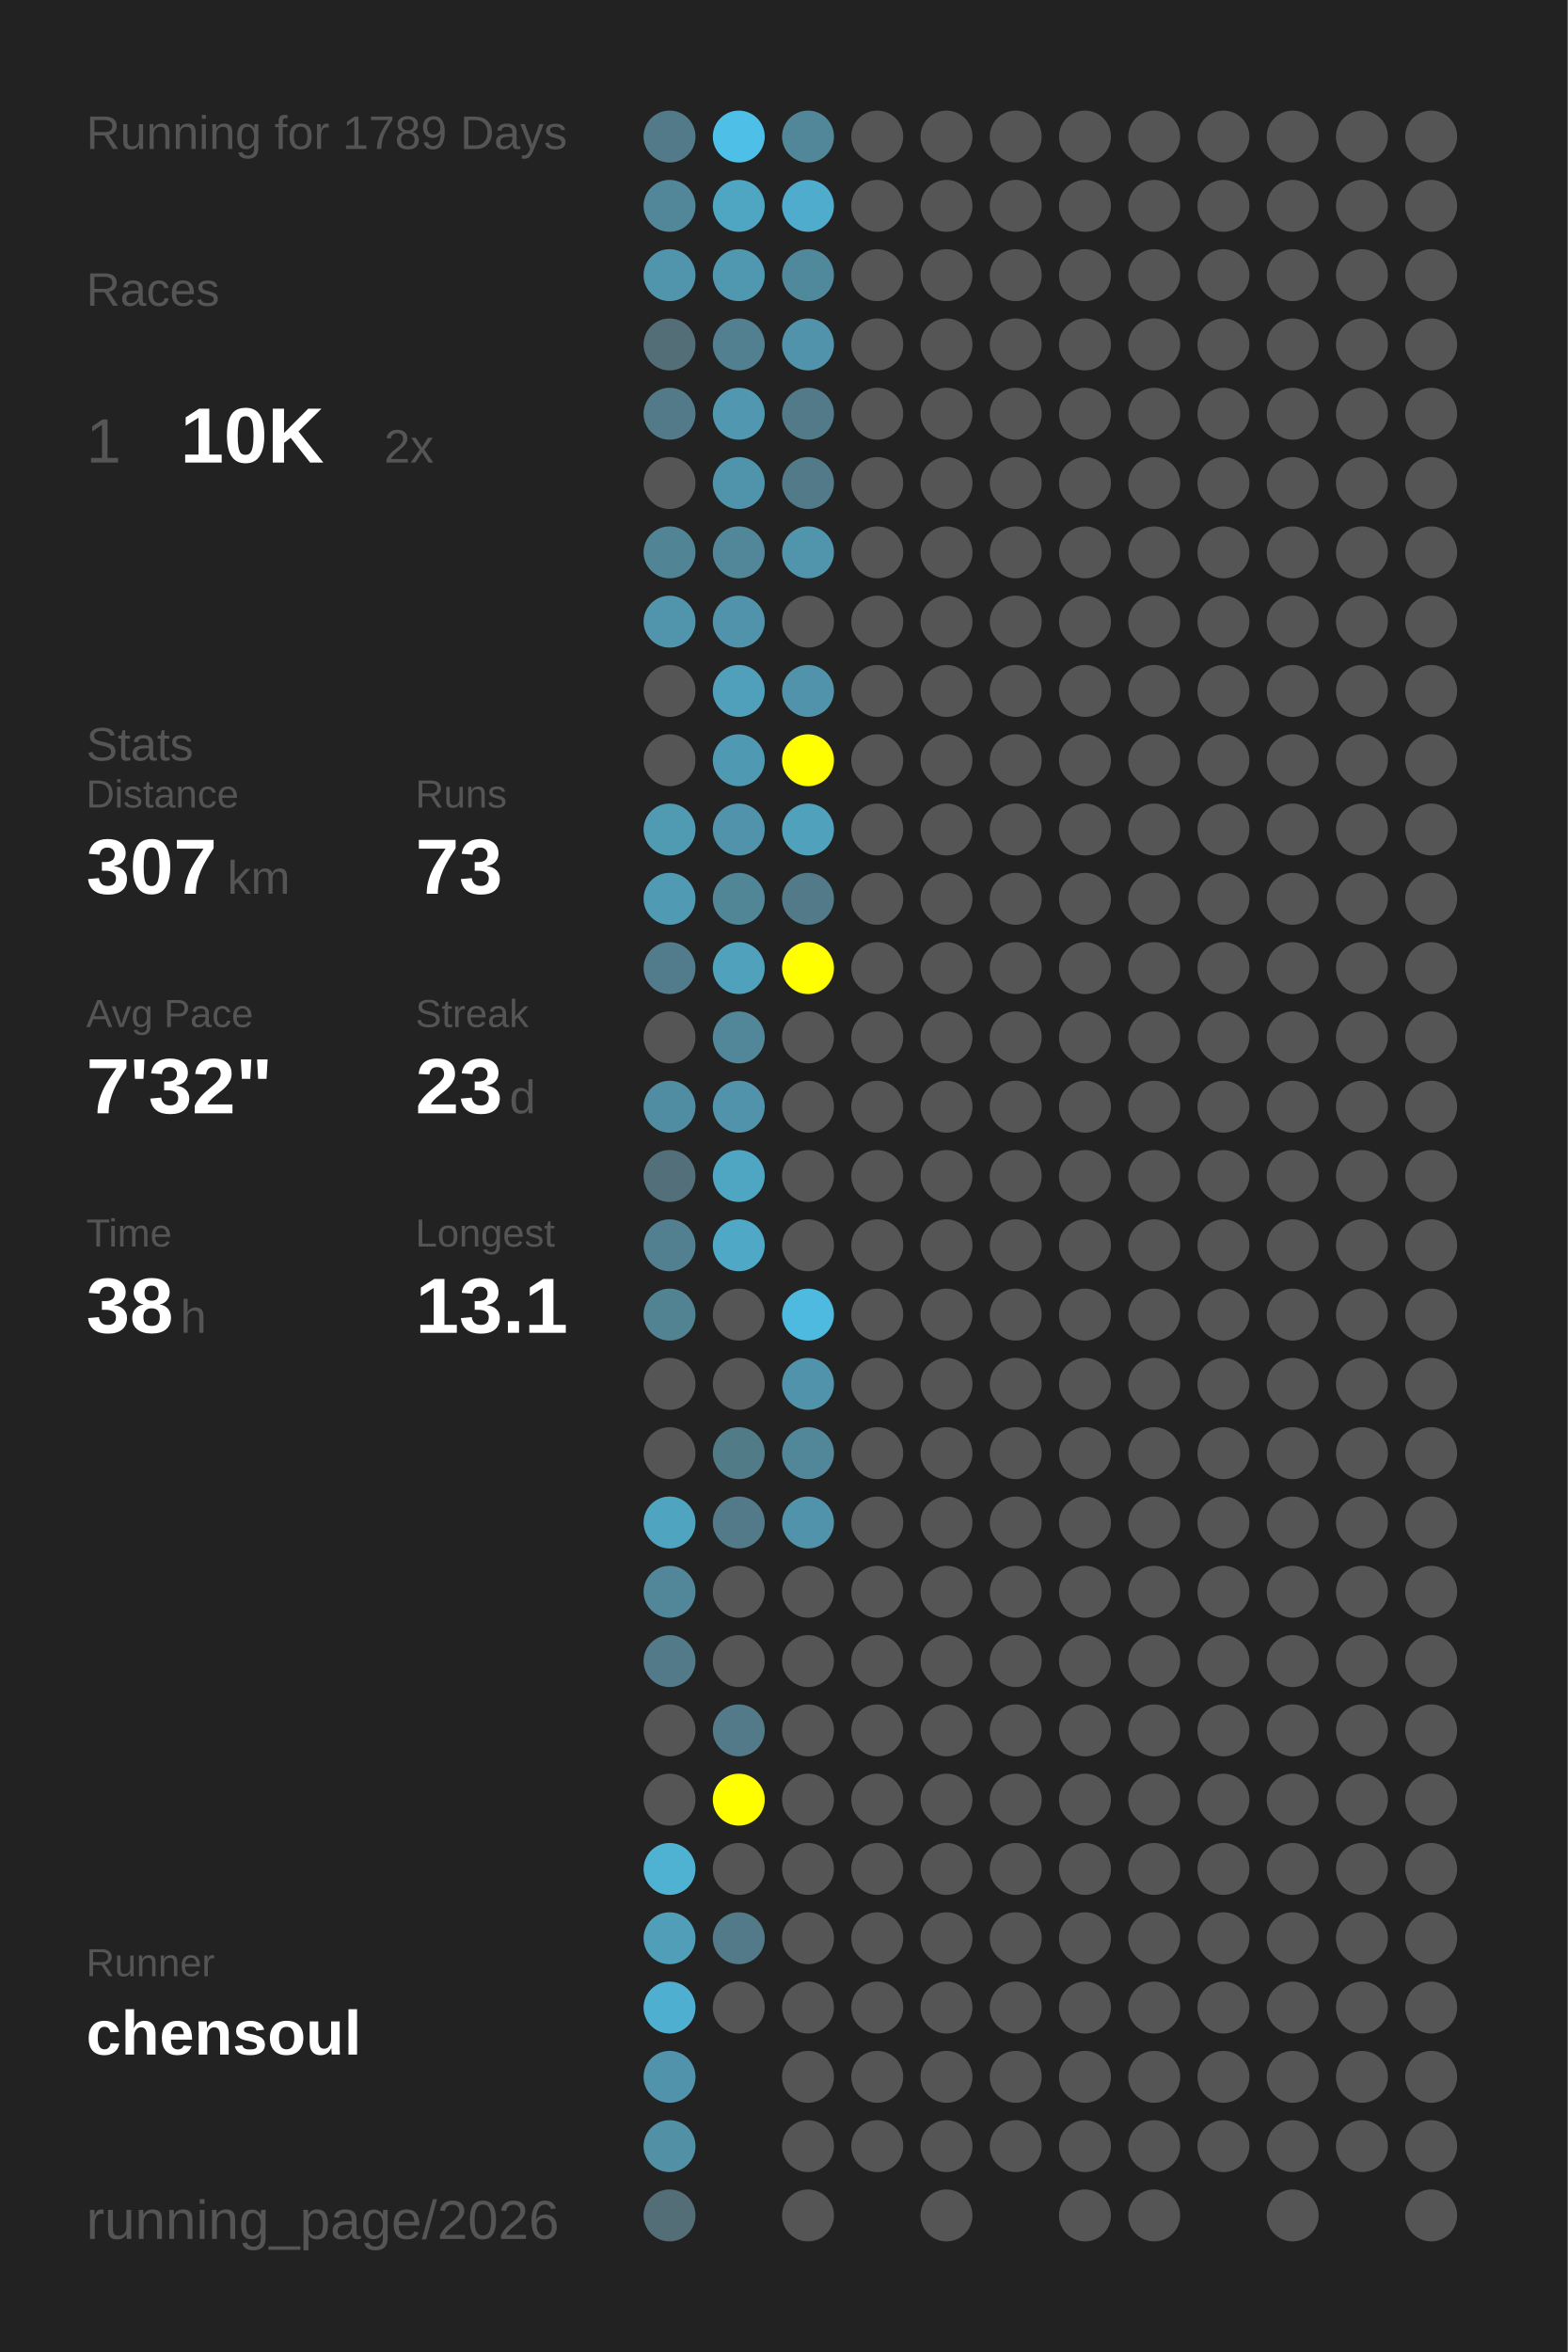
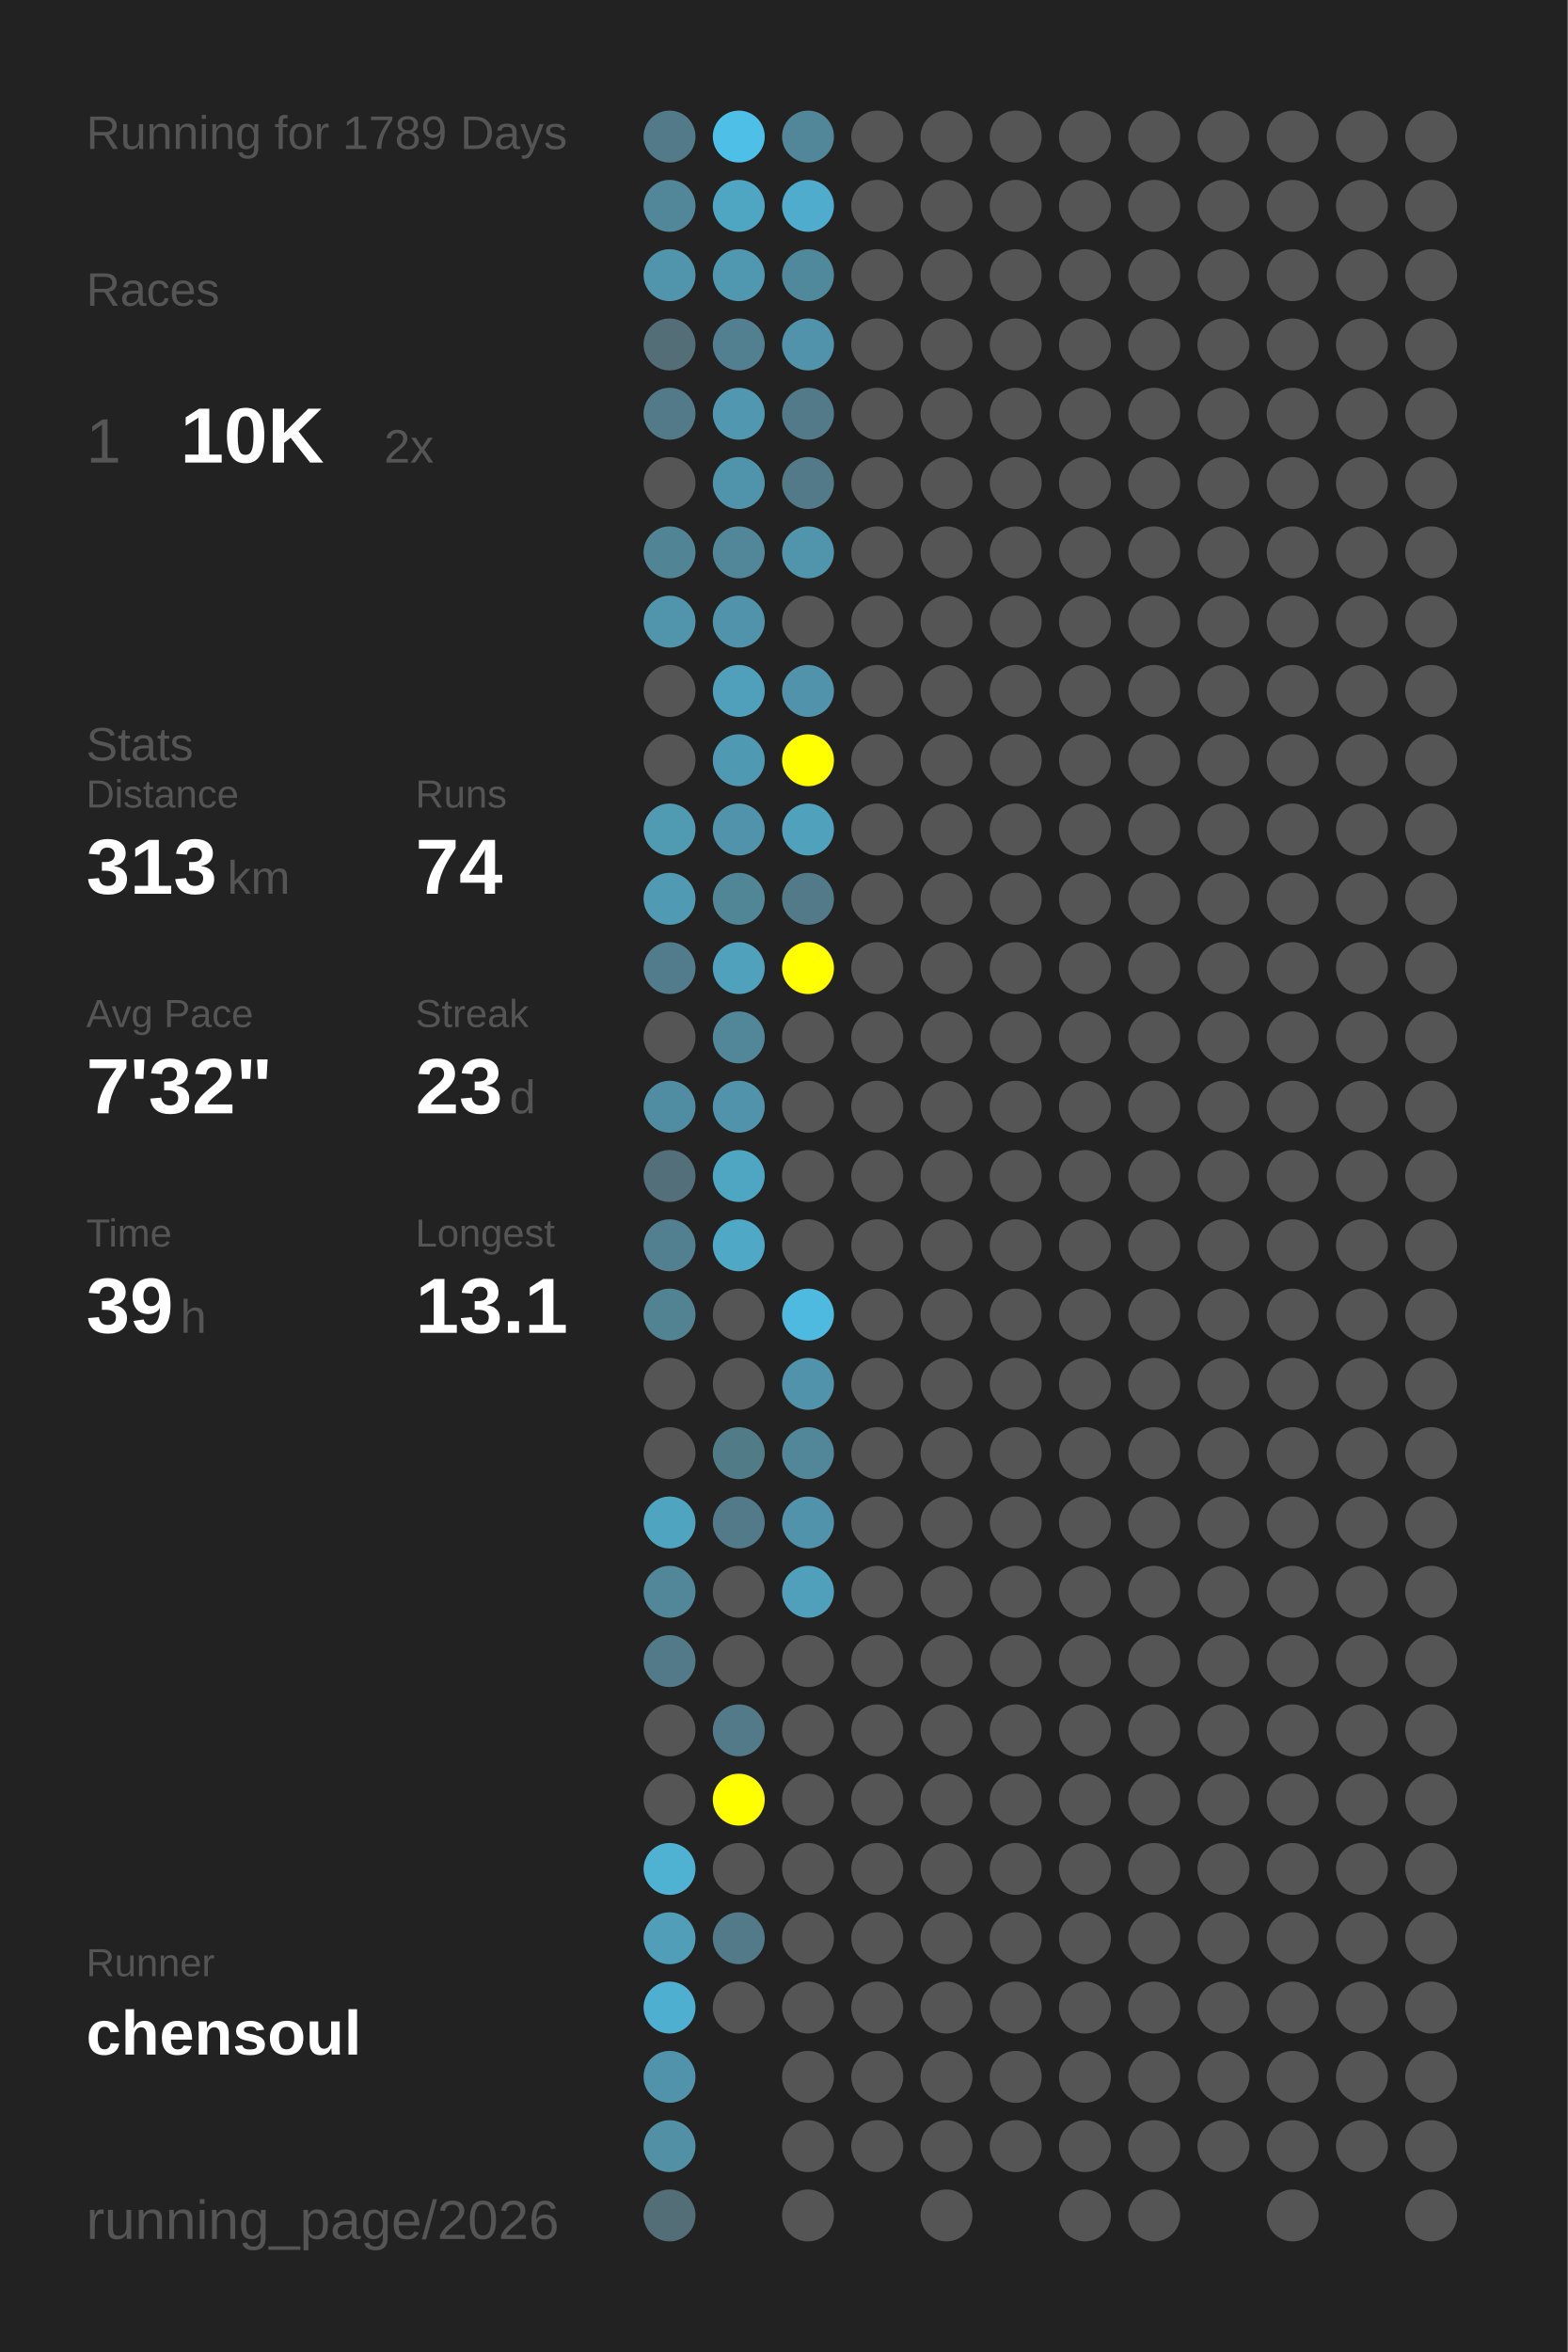
<svg xmlns="http://www.w3.org/2000/svg" baseProfile="full" height="300mm" version="1.1" viewBox="0,0,200,300" width="200mm">
  <defs />
  <rect fill="#222222" height="300" width="200" x="0" y="0" />
  <text fill="#555555" style="font-size:6px; font-family:Arial;" x="11" y="19">Running for 1789 Days</text>
  <text fill="#555555" style="font-size:6px; font-family:Arial;" x="11" y="39">Races</text>
  <text fill="#555555" style="font-size:8px; font-family:Arial;" x="11" y="59">1</text>
  <text fill="#FFFFFF" style="font-size:10px; font-family:Arial; font-weight:bold;" x="23" y="59">10K</text>
  <text fill="#555555" style="font-size:6px; font-family:Arial;" x="49" y="59">2x</text>
  <text fill="#555555" style="font-size:6px; font-family:Arial;" x="11" y="97">Stats</text>
  <text fill="#555555" style="font-size:5px; font-family:Arial;" x="11" y="103">Distance</text>
-   <text fill="#FFFFFF" style="font-size:10px; font-family:Arial; font-weight:bold;" x="11" y="114">307</text>
+   <text fill="#FFFFFF" style="font-size:10px; font-family:Arial; font-weight:bold;" x="11" y="114">313</text>
  <text fill="#555555" style="font-size:6px; font-family:Arial;" x="29" y="114">km</text>
  <text fill="#555555" style="font-size:5px; font-family:Arial;" x="53" y="103">Runs</text>
-   <text fill="#FFFFFF" style="font-size:10px; font-family:Arial; font-weight:bold;" x="53" y="114">73</text>
+   <text fill="#FFFFFF" style="font-size:10px; font-family:Arial; font-weight:bold;" x="53" y="114">74</text>
  <text fill="#555555" style="font-size:5px; font-family:Arial;" x="11" y="131">Avg Pace</text>
  <text fill="#FFFFFF" style="font-size:10px; font-family:Arial; font-weight:bold;" x="11" y="142">7'32"</text>
  <text fill="#555555" style="font-size:5px; font-family:Arial;" x="53" y="131">Streak</text>
  <text fill="#FFFFFF" style="font-size:10px; font-family:Arial; font-weight:bold;" x="53" y="142">23</text>
  <text fill="#555555" style="font-size:6px; font-family:Arial;" x="65" y="142">d</text>
  <text fill="#555555" style="font-size:5px; font-family:Arial;" x="11" y="159">Time</text>
-   <text fill="#FFFFFF" style="font-size:10px; font-family:Arial; font-weight:bold;" x="11" y="170">38</text>
+   <text fill="#FFFFFF" style="font-size:10px; font-family:Arial; font-weight:bold;" x="11" y="170">39</text>
  <text fill="#555555" style="font-size:6px; font-family:Arial;" x="23" y="170">h</text>
  <text fill="#555555" style="font-size:5px; font-family:Arial;" x="53" y="159">Longest</text>
  <text fill="#FFFFFF" style="font-size:10px; font-family:Arial; font-weight:bold;" x="53" y="170">13.1</text>
  <text fill="#555555" style="font-size:5px; font-family:Arial;" x="11" y="252.065">Runner</text>
  <text fill="#FFFFFF" style="font-size:8px; font-family:Arial; font-weight:bold;" x="11" y="262.065">chensoul</text>
  <text fill="#555555" style="font-size:7px; font-family:Arial;" x="11" y="285.581">running_page/2026</text>
  <circle cx="85.417" cy="17.419" fill="#527a88" r="3.312" />
  <circle cx="85.417" cy="26.258" fill="#518799" r="3.312" />
  <circle cx="85.417" cy="35.097" fill="#5095ac" r="3.312" />
  <circle cx="85.417" cy="43.935" fill="#536e77" r="3.312" />
  <circle cx="85.417" cy="52.774" fill="#527a88" r="3.312" />
  <circle cx="85.417" cy="61.613" fill="#555555" r="3.312" />
  <circle cx="85.417" cy="70.452" fill="#518495" r="3.312" />
  <circle cx="85.417" cy="79.29" fill="#5095ac" r="3.312" />
  <circle cx="85.417" cy="88.129" fill="#555555" r="3.312" />
  <circle cx="85.417" cy="96.968" fill="#555555" r="3.312" />
  <circle cx="85.417" cy="105.806" fill="#509ab2" r="3.312" />
  <circle cx="85.417" cy="114.645" fill="#509ab3" r="3.312" />
  <circle cx="85.417" cy="123.484" fill="#527c8b" r="3.312" />
  <circle cx="85.417" cy="132.323" fill="#555555" r="3.312" />
  <circle cx="85.417" cy="141.161" fill="#518da2" r="3.312" />
  <circle cx="85.417" cy="150" fill="#536f79" r="3.312" />
  <circle cx="85.417" cy="158.839" fill="#528090" r="3.312" />
  <circle cx="85.417" cy="167.677" fill="#528393" r="3.312" />
  <circle cx="85.417" cy="176.516" fill="#555555" r="3.312" />
  <circle cx="85.417" cy="185.355" fill="#555555" r="3.312" />
  <circle cx="85.417" cy="194.194" fill="#4fa4c0" r="3.312" />
  <circle cx="85.417" cy="203.032" fill="#518799" r="3.312" />
  <circle cx="85.417" cy="211.871" fill="#527a88" r="3.312" />
  <circle cx="85.417" cy="220.71" fill="#555555" r="3.312" />
  <circle cx="85.417" cy="229.548" fill="#555555" r="3.312" />
  <circle cx="85.417" cy="238.387" fill="#4fb2d3" r="3.312" />
  <circle cx="85.417" cy="247.226" fill="#509eb8" r="3.312" />
  <circle cx="85.417" cy="256.065" fill="#4fafd0" r="3.312" />
  <circle cx="85.417" cy="264.903" fill="#5093aa" r="3.312" />
  <circle cx="85.417" cy="273.742" fill="#5190a5" r="3.312" />
  <circle cx="85.417" cy="282.581" fill="#536e77" r="3.312" />
  <circle cx="94.25" cy="17.419" fill="#4ebfe6" r="3.312" />
  <circle cx="94.25" cy="26.258" fill="#4fa6c3" r="3.312" />
  <circle cx="94.25" cy="35.097" fill="#5097b0" r="3.312" />
  <circle cx="94.25" cy="43.935" fill="#528090" r="3.312" />
  <circle cx="94.25" cy="52.774" fill="#5097af" r="3.312" />
  <circle cx="94.25" cy="61.613" fill="#5094ab" r="3.312" />
  <circle cx="94.25" cy="70.452" fill="#518799" r="3.312" />
  <circle cx="94.25" cy="79.29" fill="#5093aa" r="3.312" />
  <circle cx="94.25" cy="88.129" fill="#50a0bb" r="3.312" />
  <circle cx="94.25" cy="96.968" fill="#5099b2" r="3.312" />
  <circle cx="94.25" cy="105.806" fill="#5093aa" r="3.312" />
  <circle cx="94.25" cy="114.645" fill="#518697" r="3.312" />
  <circle cx="94.25" cy="123.484" fill="#50a1bc" r="3.312" />
  <circle cx="94.25" cy="132.323" fill="#518799" r="3.312" />
  <circle cx="94.25" cy="141.161" fill="#5093aa" r="3.312" />
  <circle cx="94.25" cy="150" fill="#4fa6c3" r="3.312" />
  <circle cx="94.25" cy="158.839" fill="#4fa8c6" r="3.312" />
  <circle cx="94.25" cy="167.677" fill="#555555" r="3.312" />
  <circle cx="94.25" cy="176.516" fill="#555555" r="3.312" />
  <circle cx="94.25" cy="185.355" fill="#527b88" r="3.312" />
  <circle cx="94.25" cy="194.194" fill="#527a88" r="3.312" />
  <circle cx="94.25" cy="203.032" fill="#555555" r="3.312" />
  <circle cx="94.25" cy="211.871" fill="#555555" r="3.312" />
  <circle cx="94.25" cy="220.71" fill="#527a88" r="3.312" />
  <circle cx="94.25" cy="229.548" fill="#FFFF00" r="3.312" />
  <circle cx="94.25" cy="238.387" fill="#555555" r="3.312" />
  <circle cx="94.25" cy="247.226" fill="#527a88" r="3.312" />
  <circle cx="94.25" cy="256.065" fill="#555555" r="3.312" />
  <circle cx="103.083" cy="17.419" fill="#518799" r="3.312" />
  <circle cx="103.083" cy="26.258" fill="#4faccc" r="3.312" />
  <circle cx="103.083" cy="35.097" fill="#51899c" r="3.312" />
  <circle cx="103.083" cy="43.935" fill="#5093aa" r="3.312" />
  <circle cx="103.083" cy="52.774" fill="#527a88" r="3.312" />
  <circle cx="103.083" cy="61.613" fill="#527a88" r="3.312" />
  <circle cx="103.083" cy="70.452" fill="#5095ac" r="3.312" />
  <circle cx="103.083" cy="79.29" fill="#555555" r="3.312" />
  <circle cx="103.083" cy="88.129" fill="#5093aa" r="3.312" />
  <circle cx="103.083" cy="96.968" fill="#FFFF00" r="3.312" />
  <circle cx="103.083" cy="105.806" fill="#50a1bc" r="3.312" />
  <circle cx="103.083" cy="114.645" fill="#527a88" r="3.312" />
  <circle cx="103.083" cy="123.484" fill="#FFFF00" r="3.312" />
  <circle cx="103.083" cy="132.323" fill="#555555" r="3.312" />
  <circle cx="103.083" cy="141.161" fill="#555555" r="3.312" />
  <circle cx="103.083" cy="150" fill="#555555" r="3.312" />
  <circle cx="103.083" cy="158.839" fill="#555555" r="3.312" />
  <circle cx="103.083" cy="167.677" fill="#4ebadf" r="3.312" />
  <circle cx="103.083" cy="176.516" fill="#5093aa" r="3.312" />
  <circle cx="103.083" cy="185.355" fill="#518799" r="3.312" />
  <circle cx="103.083" cy="194.194" fill="#5093aa" r="3.312" />
-   <circle cx="103.083" cy="203.032" fill="#555555" r="3.312" />
+   <circle cx="103.083" cy="203.032" fill="#50a0bb" r="3.312" />
  <circle cx="103.083" cy="211.871" fill="#555555" r="3.312" />
  <circle cx="103.083" cy="220.71" fill="#555555" r="3.312" />
  <circle cx="103.083" cy="229.548" fill="#555555" r="3.312" />
  <circle cx="103.083" cy="238.387" fill="#555555" r="3.312" />
  <circle cx="103.083" cy="247.226" fill="#555555" r="3.312" />
  <circle cx="103.083" cy="256.065" fill="#555555" r="3.312" />
  <circle cx="103.083" cy="264.903" fill="#555555" r="3.312" />
  <circle cx="103.083" cy="273.742" fill="#555555" r="3.312" />
  <circle cx="103.083" cy="282.581" fill="#555555" r="3.312" />
  <circle cx="111.917" cy="17.419" fill="#555555" r="3.312" />
  <circle cx="111.917" cy="26.258" fill="#555555" r="3.312" />
  <circle cx="111.917" cy="35.097" fill="#555555" r="3.312" />
  <circle cx="111.917" cy="43.935" fill="#555555" r="3.312" />
  <circle cx="111.917" cy="52.774" fill="#555555" r="3.312" />
  <circle cx="111.917" cy="61.613" fill="#555555" r="3.312" />
  <circle cx="111.917" cy="70.452" fill="#555555" r="3.312" />
  <circle cx="111.917" cy="79.29" fill="#555555" r="3.312" />
  <circle cx="111.917" cy="88.129" fill="#555555" r="3.312" />
  <circle cx="111.917" cy="96.968" fill="#555555" r="3.312" />
  <circle cx="111.917" cy="105.806" fill="#555555" r="3.312" />
  <circle cx="111.917" cy="114.645" fill="#555555" r="3.312" />
  <circle cx="111.917" cy="123.484" fill="#555555" r="3.312" />
  <circle cx="111.917" cy="132.323" fill="#555555" r="3.312" />
  <circle cx="111.917" cy="141.161" fill="#555555" r="3.312" />
  <circle cx="111.917" cy="150" fill="#555555" r="3.312" />
  <circle cx="111.917" cy="158.839" fill="#555555" r="3.312" />
  <circle cx="111.917" cy="167.677" fill="#555555" r="3.312" />
  <circle cx="111.917" cy="176.516" fill="#555555" r="3.312" />
  <circle cx="111.917" cy="185.355" fill="#555555" r="3.312" />
  <circle cx="111.917" cy="194.194" fill="#555555" r="3.312" />
  <circle cx="111.917" cy="203.032" fill="#555555" r="3.312" />
  <circle cx="111.917" cy="211.871" fill="#555555" r="3.312" />
  <circle cx="111.917" cy="220.71" fill="#555555" r="3.312" />
  <circle cx="111.917" cy="229.548" fill="#555555" r="3.312" />
  <circle cx="111.917" cy="238.387" fill="#555555" r="3.312" />
  <circle cx="111.917" cy="247.226" fill="#555555" r="3.312" />
  <circle cx="111.917" cy="256.065" fill="#555555" r="3.312" />
  <circle cx="111.917" cy="264.903" fill="#555555" r="3.312" />
  <circle cx="111.917" cy="273.742" fill="#555555" r="3.312" />
  <circle cx="120.75" cy="17.419" fill="#555555" r="3.312" />
  <circle cx="120.75" cy="26.258" fill="#555555" r="3.312" />
  <circle cx="120.75" cy="35.097" fill="#555555" r="3.312" />
  <circle cx="120.75" cy="43.935" fill="#555555" r="3.312" />
  <circle cx="120.75" cy="52.774" fill="#555555" r="3.312" />
  <circle cx="120.75" cy="61.613" fill="#555555" r="3.312" />
  <circle cx="120.75" cy="70.452" fill="#555555" r="3.312" />
  <circle cx="120.75" cy="79.29" fill="#555555" r="3.312" />
  <circle cx="120.75" cy="88.129" fill="#555555" r="3.312" />
  <circle cx="120.75" cy="96.968" fill="#555555" r="3.312" />
  <circle cx="120.75" cy="105.806" fill="#555555" r="3.312" />
  <circle cx="120.75" cy="114.645" fill="#555555" r="3.312" />
  <circle cx="120.75" cy="123.484" fill="#555555" r="3.312" />
  <circle cx="120.75" cy="132.323" fill="#555555" r="3.312" />
  <circle cx="120.75" cy="141.161" fill="#555555" r="3.312" />
  <circle cx="120.75" cy="150" fill="#555555" r="3.312" />
  <circle cx="120.75" cy="158.839" fill="#555555" r="3.312" />
  <circle cx="120.75" cy="167.677" fill="#555555" r="3.312" />
  <circle cx="120.75" cy="176.516" fill="#555555" r="3.312" />
  <circle cx="120.75" cy="185.355" fill="#555555" r="3.312" />
  <circle cx="120.75" cy="194.194" fill="#555555" r="3.312" />
  <circle cx="120.75" cy="203.032" fill="#555555" r="3.312" />
  <circle cx="120.75" cy="211.871" fill="#555555" r="3.312" />
  <circle cx="120.75" cy="220.71" fill="#555555" r="3.312" />
  <circle cx="120.75" cy="229.548" fill="#555555" r="3.312" />
  <circle cx="120.75" cy="238.387" fill="#555555" r="3.312" />
  <circle cx="120.75" cy="247.226" fill="#555555" r="3.312" />
  <circle cx="120.75" cy="256.065" fill="#555555" r="3.312" />
  <circle cx="120.75" cy="264.903" fill="#555555" r="3.312" />
  <circle cx="120.75" cy="273.742" fill="#555555" r="3.312" />
  <circle cx="120.75" cy="282.581" fill="#555555" r="3.312" />
  <circle cx="129.583" cy="17.419" fill="#555555" r="3.312" />
  <circle cx="129.583" cy="26.258" fill="#555555" r="3.312" />
  <circle cx="129.583" cy="35.097" fill="#555555" r="3.312" />
  <circle cx="129.583" cy="43.935" fill="#555555" r="3.312" />
  <circle cx="129.583" cy="52.774" fill="#555555" r="3.312" />
  <circle cx="129.583" cy="61.613" fill="#555555" r="3.312" />
  <circle cx="129.583" cy="70.452" fill="#555555" r="3.312" />
  <circle cx="129.583" cy="79.29" fill="#555555" r="3.312" />
  <circle cx="129.583" cy="88.129" fill="#555555" r="3.312" />
  <circle cx="129.583" cy="96.968" fill="#555555" r="3.312" />
  <circle cx="129.583" cy="105.806" fill="#555555" r="3.312" />
  <circle cx="129.583" cy="114.645" fill="#555555" r="3.312" />
  <circle cx="129.583" cy="123.484" fill="#555555" r="3.312" />
  <circle cx="129.583" cy="132.323" fill="#555555" r="3.312" />
  <circle cx="129.583" cy="141.161" fill="#555555" r="3.312" />
  <circle cx="129.583" cy="150" fill="#555555" r="3.312" />
  <circle cx="129.583" cy="158.839" fill="#555555" r="3.312" />
  <circle cx="129.583" cy="167.677" fill="#555555" r="3.312" />
  <circle cx="129.583" cy="176.516" fill="#555555" r="3.312" />
  <circle cx="129.583" cy="185.355" fill="#555555" r="3.312" />
  <circle cx="129.583" cy="194.194" fill="#555555" r="3.312" />
  <circle cx="129.583" cy="203.032" fill="#555555" r="3.312" />
  <circle cx="129.583" cy="211.871" fill="#555555" r="3.312" />
  <circle cx="129.583" cy="220.71" fill="#555555" r="3.312" />
  <circle cx="129.583" cy="229.548" fill="#555555" r="3.312" />
  <circle cx="129.583" cy="238.387" fill="#555555" r="3.312" />
  <circle cx="129.583" cy="247.226" fill="#555555" r="3.312" />
  <circle cx="129.583" cy="256.065" fill="#555555" r="3.312" />
  <circle cx="129.583" cy="264.903" fill="#555555" r="3.312" />
  <circle cx="129.583" cy="273.742" fill="#555555" r="3.312" />
  <circle cx="138.417" cy="17.419" fill="#555555" r="3.312" />
  <circle cx="138.417" cy="26.258" fill="#555555" r="3.312" />
  <circle cx="138.417" cy="35.097" fill="#555555" r="3.312" />
  <circle cx="138.417" cy="43.935" fill="#555555" r="3.312" />
  <circle cx="138.417" cy="52.774" fill="#555555" r="3.312" />
  <circle cx="138.417" cy="61.613" fill="#555555" r="3.312" />
  <circle cx="138.417" cy="70.452" fill="#555555" r="3.312" />
  <circle cx="138.417" cy="79.29" fill="#555555" r="3.312" />
  <circle cx="138.417" cy="88.129" fill="#555555" r="3.312" />
  <circle cx="138.417" cy="96.968" fill="#555555" r="3.312" />
  <circle cx="138.417" cy="105.806" fill="#555555" r="3.312" />
  <circle cx="138.417" cy="114.645" fill="#555555" r="3.312" />
  <circle cx="138.417" cy="123.484" fill="#555555" r="3.312" />
  <circle cx="138.417" cy="132.323" fill="#555555" r="3.312" />
  <circle cx="138.417" cy="141.161" fill="#555555" r="3.312" />
  <circle cx="138.417" cy="150" fill="#555555" r="3.312" />
  <circle cx="138.417" cy="158.839" fill="#555555" r="3.312" />
  <circle cx="138.417" cy="167.677" fill="#555555" r="3.312" />
  <circle cx="138.417" cy="176.516" fill="#555555" r="3.312" />
  <circle cx="138.417" cy="185.355" fill="#555555" r="3.312" />
  <circle cx="138.417" cy="194.194" fill="#555555" r="3.312" />
  <circle cx="138.417" cy="203.032" fill="#555555" r="3.312" />
  <circle cx="138.417" cy="211.871" fill="#555555" r="3.312" />
  <circle cx="138.417" cy="220.71" fill="#555555" r="3.312" />
  <circle cx="138.417" cy="229.548" fill="#555555" r="3.312" />
  <circle cx="138.417" cy="238.387" fill="#555555" r="3.312" />
  <circle cx="138.417" cy="247.226" fill="#555555" r="3.312" />
  <circle cx="138.417" cy="256.065" fill="#555555" r="3.312" />
  <circle cx="138.417" cy="264.903" fill="#555555" r="3.312" />
  <circle cx="138.417" cy="273.742" fill="#555555" r="3.312" />
  <circle cx="138.417" cy="282.581" fill="#555555" r="3.312" />
  <circle cx="147.25" cy="17.419" fill="#555555" r="3.312" />
  <circle cx="147.25" cy="26.258" fill="#555555" r="3.312" />
  <circle cx="147.25" cy="35.097" fill="#555555" r="3.312" />
  <circle cx="147.25" cy="43.935" fill="#555555" r="3.312" />
  <circle cx="147.25" cy="52.774" fill="#555555" r="3.312" />
  <circle cx="147.25" cy="61.613" fill="#555555" r="3.312" />
  <circle cx="147.25" cy="70.452" fill="#555555" r="3.312" />
  <circle cx="147.25" cy="79.29" fill="#555555" r="3.312" />
  <circle cx="147.25" cy="88.129" fill="#555555" r="3.312" />
  <circle cx="147.25" cy="96.968" fill="#555555" r="3.312" />
  <circle cx="147.25" cy="105.806" fill="#555555" r="3.312" />
  <circle cx="147.25" cy="114.645" fill="#555555" r="3.312" />
  <circle cx="147.25" cy="123.484" fill="#555555" r="3.312" />
  <circle cx="147.25" cy="132.323" fill="#555555" r="3.312" />
  <circle cx="147.25" cy="141.161" fill="#555555" r="3.312" />
  <circle cx="147.25" cy="150" fill="#555555" r="3.312" />
  <circle cx="147.25" cy="158.839" fill="#555555" r="3.312" />
  <circle cx="147.25" cy="167.677" fill="#555555" r="3.312" />
  <circle cx="147.25" cy="176.516" fill="#555555" r="3.312" />
  <circle cx="147.25" cy="185.355" fill="#555555" r="3.312" />
  <circle cx="147.25" cy="194.194" fill="#555555" r="3.312" />
  <circle cx="147.25" cy="203.032" fill="#555555" r="3.312" />
  <circle cx="147.25" cy="211.871" fill="#555555" r="3.312" />
  <circle cx="147.25" cy="220.71" fill="#555555" r="3.312" />
  <circle cx="147.25" cy="229.548" fill="#555555" r="3.312" />
  <circle cx="147.25" cy="238.387" fill="#555555" r="3.312" />
  <circle cx="147.25" cy="247.226" fill="#555555" r="3.312" />
  <circle cx="147.25" cy="256.065" fill="#555555" r="3.312" />
  <circle cx="147.25" cy="264.903" fill="#555555" r="3.312" />
  <circle cx="147.25" cy="273.742" fill="#555555" r="3.312" />
  <circle cx="147.25" cy="282.581" fill="#555555" r="3.312" />
  <circle cx="156.083" cy="17.419" fill="#555555" r="3.312" />
  <circle cx="156.083" cy="26.258" fill="#555555" r="3.312" />
  <circle cx="156.083" cy="35.097" fill="#555555" r="3.312" />
  <circle cx="156.083" cy="43.935" fill="#555555" r="3.312" />
  <circle cx="156.083" cy="52.774" fill="#555555" r="3.312" />
  <circle cx="156.083" cy="61.613" fill="#555555" r="3.312" />
  <circle cx="156.083" cy="70.452" fill="#555555" r="3.312" />
  <circle cx="156.083" cy="79.29" fill="#555555" r="3.312" />
  <circle cx="156.083" cy="88.129" fill="#555555" r="3.312" />
  <circle cx="156.083" cy="96.968" fill="#555555" r="3.312" />
  <circle cx="156.083" cy="105.806" fill="#555555" r="3.312" />
  <circle cx="156.083" cy="114.645" fill="#555555" r="3.312" />
  <circle cx="156.083" cy="123.484" fill="#555555" r="3.312" />
  <circle cx="156.083" cy="132.323" fill="#555555" r="3.312" />
  <circle cx="156.083" cy="141.161" fill="#555555" r="3.312" />
  <circle cx="156.083" cy="150" fill="#555555" r="3.312" />
  <circle cx="156.083" cy="158.839" fill="#555555" r="3.312" />
  <circle cx="156.083" cy="167.677" fill="#555555" r="3.312" />
  <circle cx="156.083" cy="176.516" fill="#555555" r="3.312" />
  <circle cx="156.083" cy="185.355" fill="#555555" r="3.312" />
  <circle cx="156.083" cy="194.194" fill="#555555" r="3.312" />
  <circle cx="156.083" cy="203.032" fill="#555555" r="3.312" />
  <circle cx="156.083" cy="211.871" fill="#555555" r="3.312" />
  <circle cx="156.083" cy="220.71" fill="#555555" r="3.312" />
  <circle cx="156.083" cy="229.548" fill="#555555" r="3.312" />
  <circle cx="156.083" cy="238.387" fill="#555555" r="3.312" />
  <circle cx="156.083" cy="247.226" fill="#555555" r="3.312" />
  <circle cx="156.083" cy="256.065" fill="#555555" r="3.312" />
  <circle cx="156.083" cy="264.903" fill="#555555" r="3.312" />
  <circle cx="156.083" cy="273.742" fill="#555555" r="3.312" />
  <circle cx="164.917" cy="17.419" fill="#555555" r="3.312" />
  <circle cx="164.917" cy="26.258" fill="#555555" r="3.312" />
  <circle cx="164.917" cy="35.097" fill="#555555" r="3.312" />
  <circle cx="164.917" cy="43.935" fill="#555555" r="3.312" />
  <circle cx="164.917" cy="52.774" fill="#555555" r="3.312" />
  <circle cx="164.917" cy="61.613" fill="#555555" r="3.312" />
  <circle cx="164.917" cy="70.452" fill="#555555" r="3.312" />
  <circle cx="164.917" cy="79.29" fill="#555555" r="3.312" />
  <circle cx="164.917" cy="88.129" fill="#555555" r="3.312" />
  <circle cx="164.917" cy="96.968" fill="#555555" r="3.312" />
  <circle cx="164.917" cy="105.806" fill="#555555" r="3.312" />
  <circle cx="164.917" cy="114.645" fill="#555555" r="3.312" />
  <circle cx="164.917" cy="123.484" fill="#555555" r="3.312" />
  <circle cx="164.917" cy="132.323" fill="#555555" r="3.312" />
  <circle cx="164.917" cy="141.161" fill="#555555" r="3.312" />
  <circle cx="164.917" cy="150" fill="#555555" r="3.312" />
  <circle cx="164.917" cy="158.839" fill="#555555" r="3.312" />
  <circle cx="164.917" cy="167.677" fill="#555555" r="3.312" />
  <circle cx="164.917" cy="176.516" fill="#555555" r="3.312" />
  <circle cx="164.917" cy="185.355" fill="#555555" r="3.312" />
  <circle cx="164.917" cy="194.194" fill="#555555" r="3.312" />
  <circle cx="164.917" cy="203.032" fill="#555555" r="3.312" />
  <circle cx="164.917" cy="211.871" fill="#555555" r="3.312" />
  <circle cx="164.917" cy="220.71" fill="#555555" r="3.312" />
  <circle cx="164.917" cy="229.548" fill="#555555" r="3.312" />
  <circle cx="164.917" cy="238.387" fill="#555555" r="3.312" />
  <circle cx="164.917" cy="247.226" fill="#555555" r="3.312" />
  <circle cx="164.917" cy="256.065" fill="#555555" r="3.312" />
  <circle cx="164.917" cy="264.903" fill="#555555" r="3.312" />
  <circle cx="164.917" cy="273.742" fill="#555555" r="3.312" />
  <circle cx="164.917" cy="282.581" fill="#555555" r="3.312" />
  <circle cx="173.75" cy="17.419" fill="#555555" r="3.312" />
  <circle cx="173.75" cy="26.258" fill="#555555" r="3.312" />
  <circle cx="173.75" cy="35.097" fill="#555555" r="3.312" />
  <circle cx="173.75" cy="43.935" fill="#555555" r="3.312" />
  <circle cx="173.75" cy="52.774" fill="#555555" r="3.312" />
  <circle cx="173.75" cy="61.613" fill="#555555" r="3.312" />
  <circle cx="173.75" cy="70.452" fill="#555555" r="3.312" />
  <circle cx="173.75" cy="79.29" fill="#555555" r="3.312" />
  <circle cx="173.75" cy="88.129" fill="#555555" r="3.312" />
  <circle cx="173.75" cy="96.968" fill="#555555" r="3.312" />
  <circle cx="173.75" cy="105.806" fill="#555555" r="3.312" />
  <circle cx="173.75" cy="114.645" fill="#555555" r="3.312" />
  <circle cx="173.75" cy="123.484" fill="#555555" r="3.312" />
  <circle cx="173.75" cy="132.323" fill="#555555" r="3.312" />
  <circle cx="173.75" cy="141.161" fill="#555555" r="3.312" />
  <circle cx="173.75" cy="150" fill="#555555" r="3.312" />
  <circle cx="173.75" cy="158.839" fill="#555555" r="3.312" />
  <circle cx="173.75" cy="167.677" fill="#555555" r="3.312" />
  <circle cx="173.75" cy="176.516" fill="#555555" r="3.312" />
  <circle cx="173.75" cy="185.355" fill="#555555" r="3.312" />
  <circle cx="173.75" cy="194.194" fill="#555555" r="3.312" />
  <circle cx="173.75" cy="203.032" fill="#555555" r="3.312" />
  <circle cx="173.75" cy="211.871" fill="#555555" r="3.312" />
  <circle cx="173.75" cy="220.71" fill="#555555" r="3.312" />
  <circle cx="173.75" cy="229.548" fill="#555555" r="3.312" />
  <circle cx="173.75" cy="238.387" fill="#555555" r="3.312" />
  <circle cx="173.75" cy="247.226" fill="#555555" r="3.312" />
  <circle cx="173.75" cy="256.065" fill="#555555" r="3.312" />
  <circle cx="173.75" cy="264.903" fill="#555555" r="3.312" />
  <circle cx="173.75" cy="273.742" fill="#555555" r="3.312" />
  <circle cx="182.583" cy="17.419" fill="#555555" r="3.312" />
  <circle cx="182.583" cy="26.258" fill="#555555" r="3.312" />
  <circle cx="182.583" cy="35.097" fill="#555555" r="3.312" />
  <circle cx="182.583" cy="43.935" fill="#555555" r="3.312" />
  <circle cx="182.583" cy="52.774" fill="#555555" r="3.312" />
  <circle cx="182.583" cy="61.613" fill="#555555" r="3.312" />
  <circle cx="182.583" cy="70.452" fill="#555555" r="3.312" />
  <circle cx="182.583" cy="79.29" fill="#555555" r="3.312" />
  <circle cx="182.583" cy="88.129" fill="#555555" r="3.312" />
  <circle cx="182.583" cy="96.968" fill="#555555" r="3.312" />
  <circle cx="182.583" cy="105.806" fill="#555555" r="3.312" />
  <circle cx="182.583" cy="114.645" fill="#555555" r="3.312" />
  <circle cx="182.583" cy="123.484" fill="#555555" r="3.312" />
  <circle cx="182.583" cy="132.323" fill="#555555" r="3.312" />
  <circle cx="182.583" cy="141.161" fill="#555555" r="3.312" />
  <circle cx="182.583" cy="150" fill="#555555" r="3.312" />
  <circle cx="182.583" cy="158.839" fill="#555555" r="3.312" />
  <circle cx="182.583" cy="167.677" fill="#555555" r="3.312" />
  <circle cx="182.583" cy="176.516" fill="#555555" r="3.312" />
  <circle cx="182.583" cy="185.355" fill="#555555" r="3.312" />
  <circle cx="182.583" cy="194.194" fill="#555555" r="3.312" />
  <circle cx="182.583" cy="203.032" fill="#555555" r="3.312" />
  <circle cx="182.583" cy="211.871" fill="#555555" r="3.312" />
  <circle cx="182.583" cy="220.71" fill="#555555" r="3.312" />
  <circle cx="182.583" cy="229.548" fill="#555555" r="3.312" />
  <circle cx="182.583" cy="238.387" fill="#555555" r="3.312" />
  <circle cx="182.583" cy="247.226" fill="#555555" r="3.312" />
  <circle cx="182.583" cy="256.065" fill="#555555" r="3.312" />
  <circle cx="182.583" cy="264.903" fill="#555555" r="3.312" />
  <circle cx="182.583" cy="273.742" fill="#555555" r="3.312" />
  <circle cx="182.583" cy="282.581" fill="#555555" r="3.312" />
</svg>
